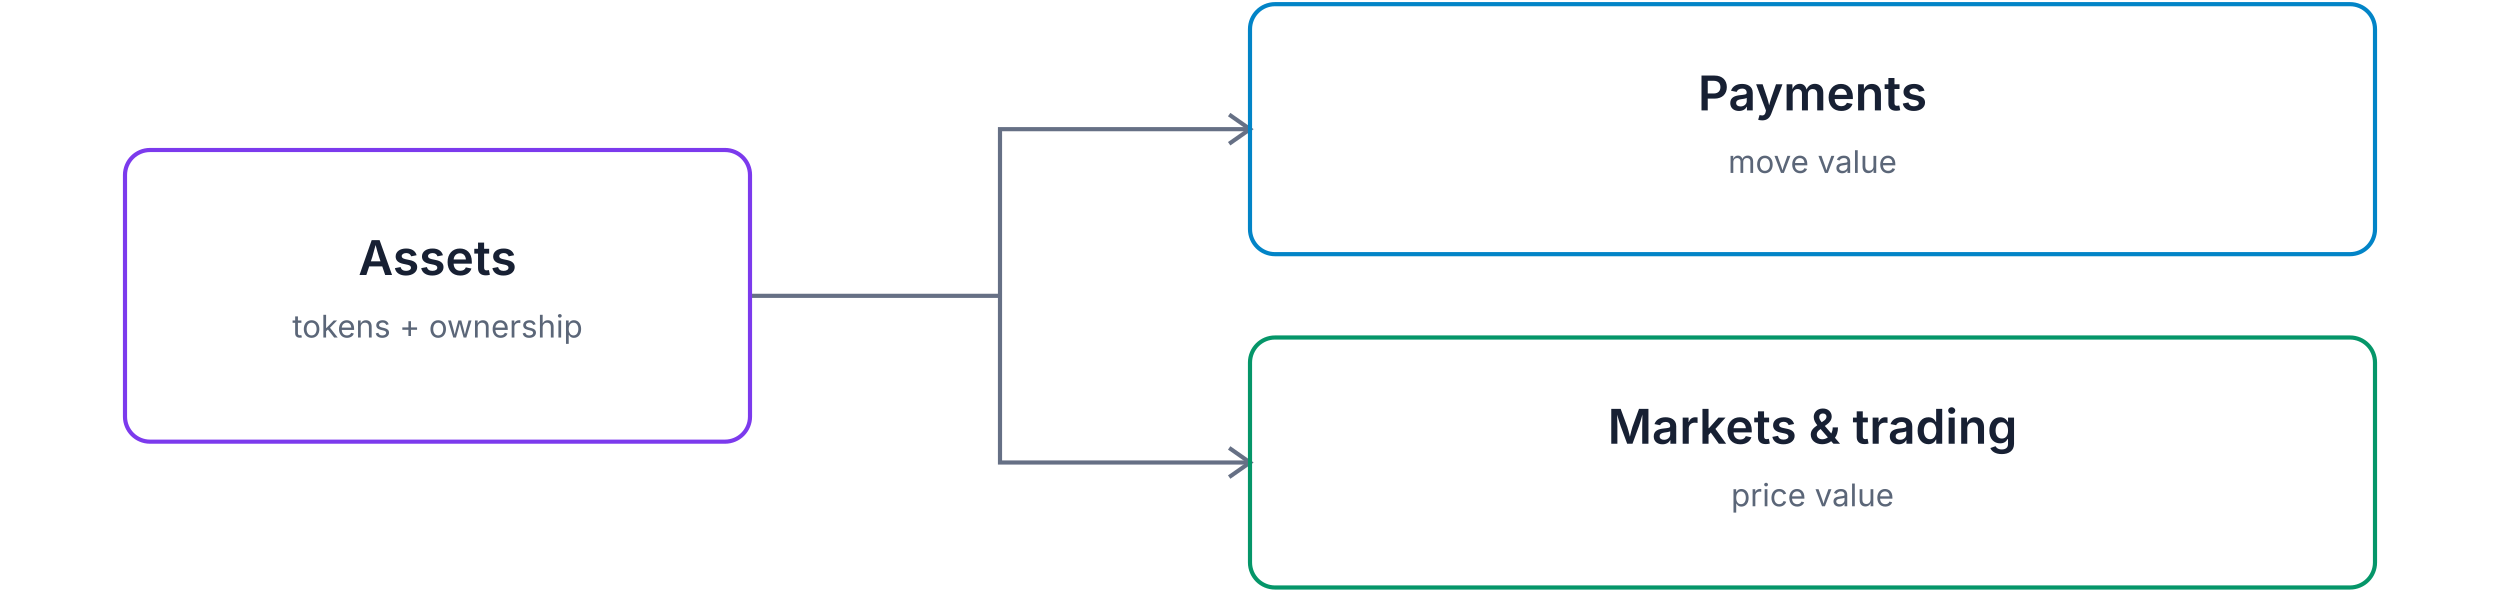
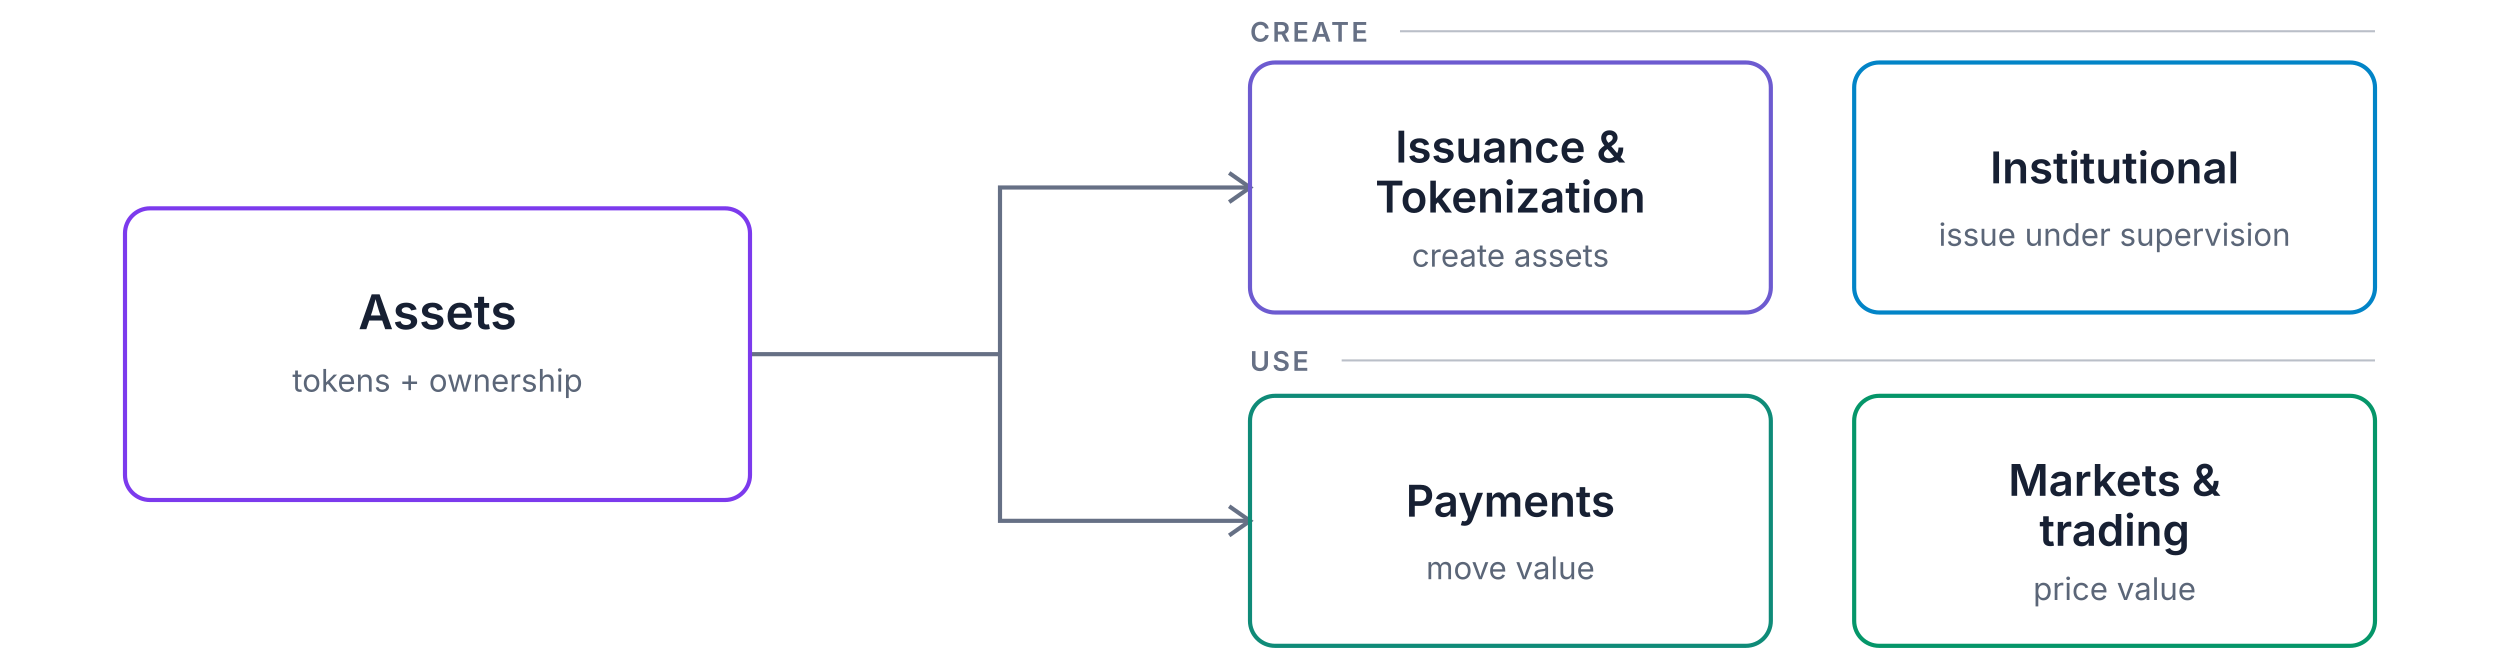
- <svg xmlns="http://www.w3.org/2000/svg" width="1200" height="284" viewBox="0 38 1200 284" role="img" aria-labelledby="title">
+ <svg xmlns="http://www.w3.org/2000/svg" width="1200" height="312" viewBox="0 10 1200 312" role="img" aria-labelledby="title">
  <style>
-     .label{fill:#172033;font:600 23px Diatype,Inter,ui-sans-serif,system-ui,sans-serif}.meta{fill:#5b6678;font:15px Diatype,Inter,ui-sans-serif,system-ui,sans-serif}.line,.arrow{fill:none;stroke:#667085;stroke-width:2}
+     .label{fill:#172033;font:600 21px Diatype,Inter,ui-sans-serif,system-ui,sans-serif}.meta{fill:#5b6678;font:15px Diatype,Inter,ui-sans-serif,system-ui,sans-serif}.group{fill:#667085;font:600 13px Diatype,Inter,ui-sans-serif,system-ui,sans-serif;letter-spacing:.09em}.line,.arrow{fill:none;stroke:#667085;stroke-width:2}
  </style>
  <path class="line" d="M360 180H480V100H600M480 180V260H600" />
  <path class="arrow" d="M590 93L600 100L590 107M590 253L600 260L590 267" />
+   <text class="group" x="600" y="30">CREATE</text>
+   <path d="M672 25H1140" stroke="#667085" stroke-width="1" opacity=".45" />
+   <text class="group" x="600" y="188">USE</text>
+   <path d="M644 183H1140" stroke="#667085" stroke-width="1" opacity=".45" />
  <g>
    <rect x="60" y="110" width="300" height="140" rx="12" fill="none" stroke="#7c3aed" stroke-width="2" />
-     <text class="label" x="210" y="170" text-anchor="middle">Assets</text>
-     <text class="meta" x="210" y="200" text-anchor="middle">tokens + ownership</text>
+     <text class="label" x="210" y="168" text-anchor="middle" style="font-size:23px">Assets</text>
+     <text class="meta" x="210" y="198" text-anchor="middle">tokens + ownership</text>
  </g>
  <g>
-     <rect x="600" y="40" width="540" height="120" rx="12" fill="none" stroke="#0284c7" stroke-width="2" />
-     <text class="label" x="870" y="91" text-anchor="middle">Payments</text>
-     <text class="meta" x="870" y="121" text-anchor="middle">move value</text>
+     <rect x="600" y="40" width="250" height="120" rx="12" fill="none" stroke="#6d5bd0" stroke-width="2" />
+     <text class="label" x="725" y="88" text-anchor="middle">Issuance &amp;</text>
+     <text class="label" x="725" y="112" text-anchor="middle">Tokenization</text>
+     <text class="meta" x="725" y="138" text-anchor="middle">create assets</text>
  </g>
  <g>
-     <rect x="600" y="200" width="540" height="120" rx="12" fill="none" stroke="#059669" stroke-width="2" />
-     <text class="label" x="870" y="251" text-anchor="middle">Markets &amp; trading</text>
-     <text class="meta" x="870" y="281" text-anchor="middle">price value</text>
+     <rect x="890" y="40" width="250" height="120" rx="12" fill="none" stroke="#0284c7" stroke-width="2" />
+     <text class="label" x="1015" y="98" text-anchor="middle">Institutional</text>
+     <text class="meta" x="1015" y="128" text-anchor="middle">issue under supervision</text>
+   </g>
+   <g>
+     <rect x="600" y="200" width="250" height="120" rx="12" fill="none" stroke="#0f8b78" stroke-width="2" />
+     <text class="label" x="725" y="258" text-anchor="middle">Payments</text>
+     <text class="meta" x="725" y="288" text-anchor="middle">move value</text>
+   </g>
+   <g>
+     <rect x="890" y="200" width="250" height="120" rx="12" fill="none" stroke="#059669" stroke-width="2" />
+     <text class="label" x="1015" y="248" text-anchor="middle">Markets &amp;</text>
+     <text class="label" x="1015" y="272" text-anchor="middle">trading</text>
+     <text class="meta" x="1015" y="298" text-anchor="middle">price value</text>
  </g>
</svg>
